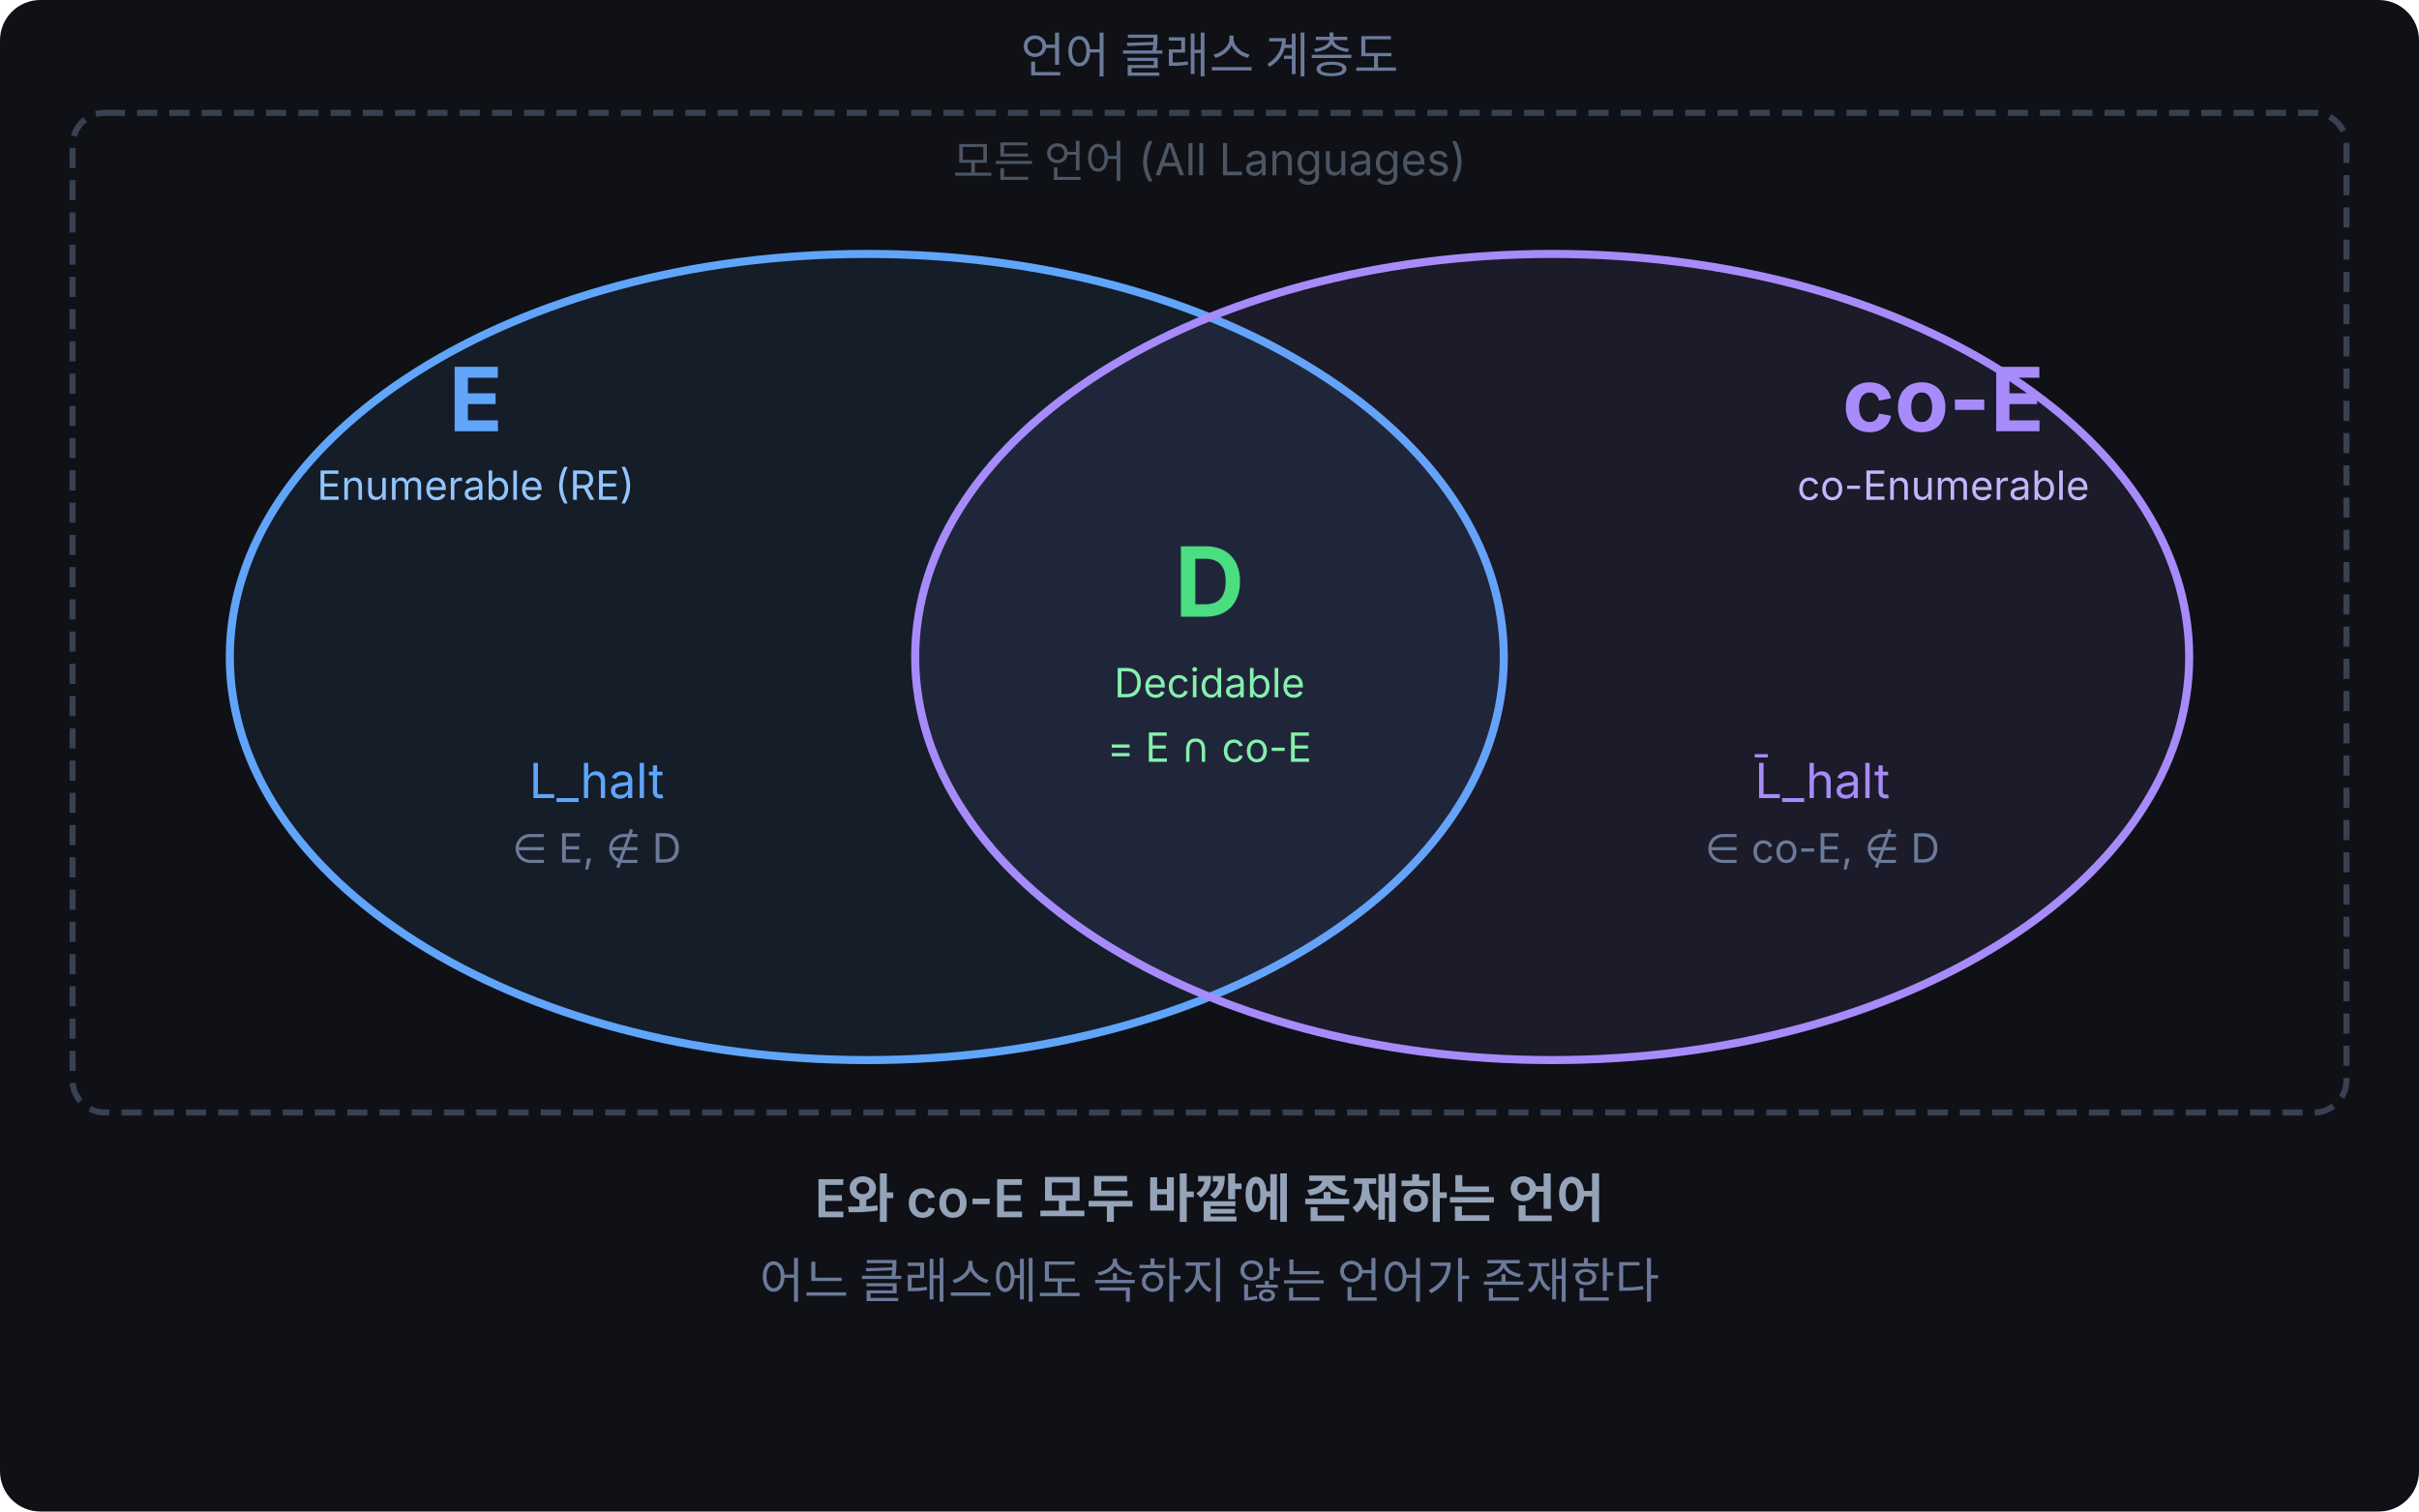
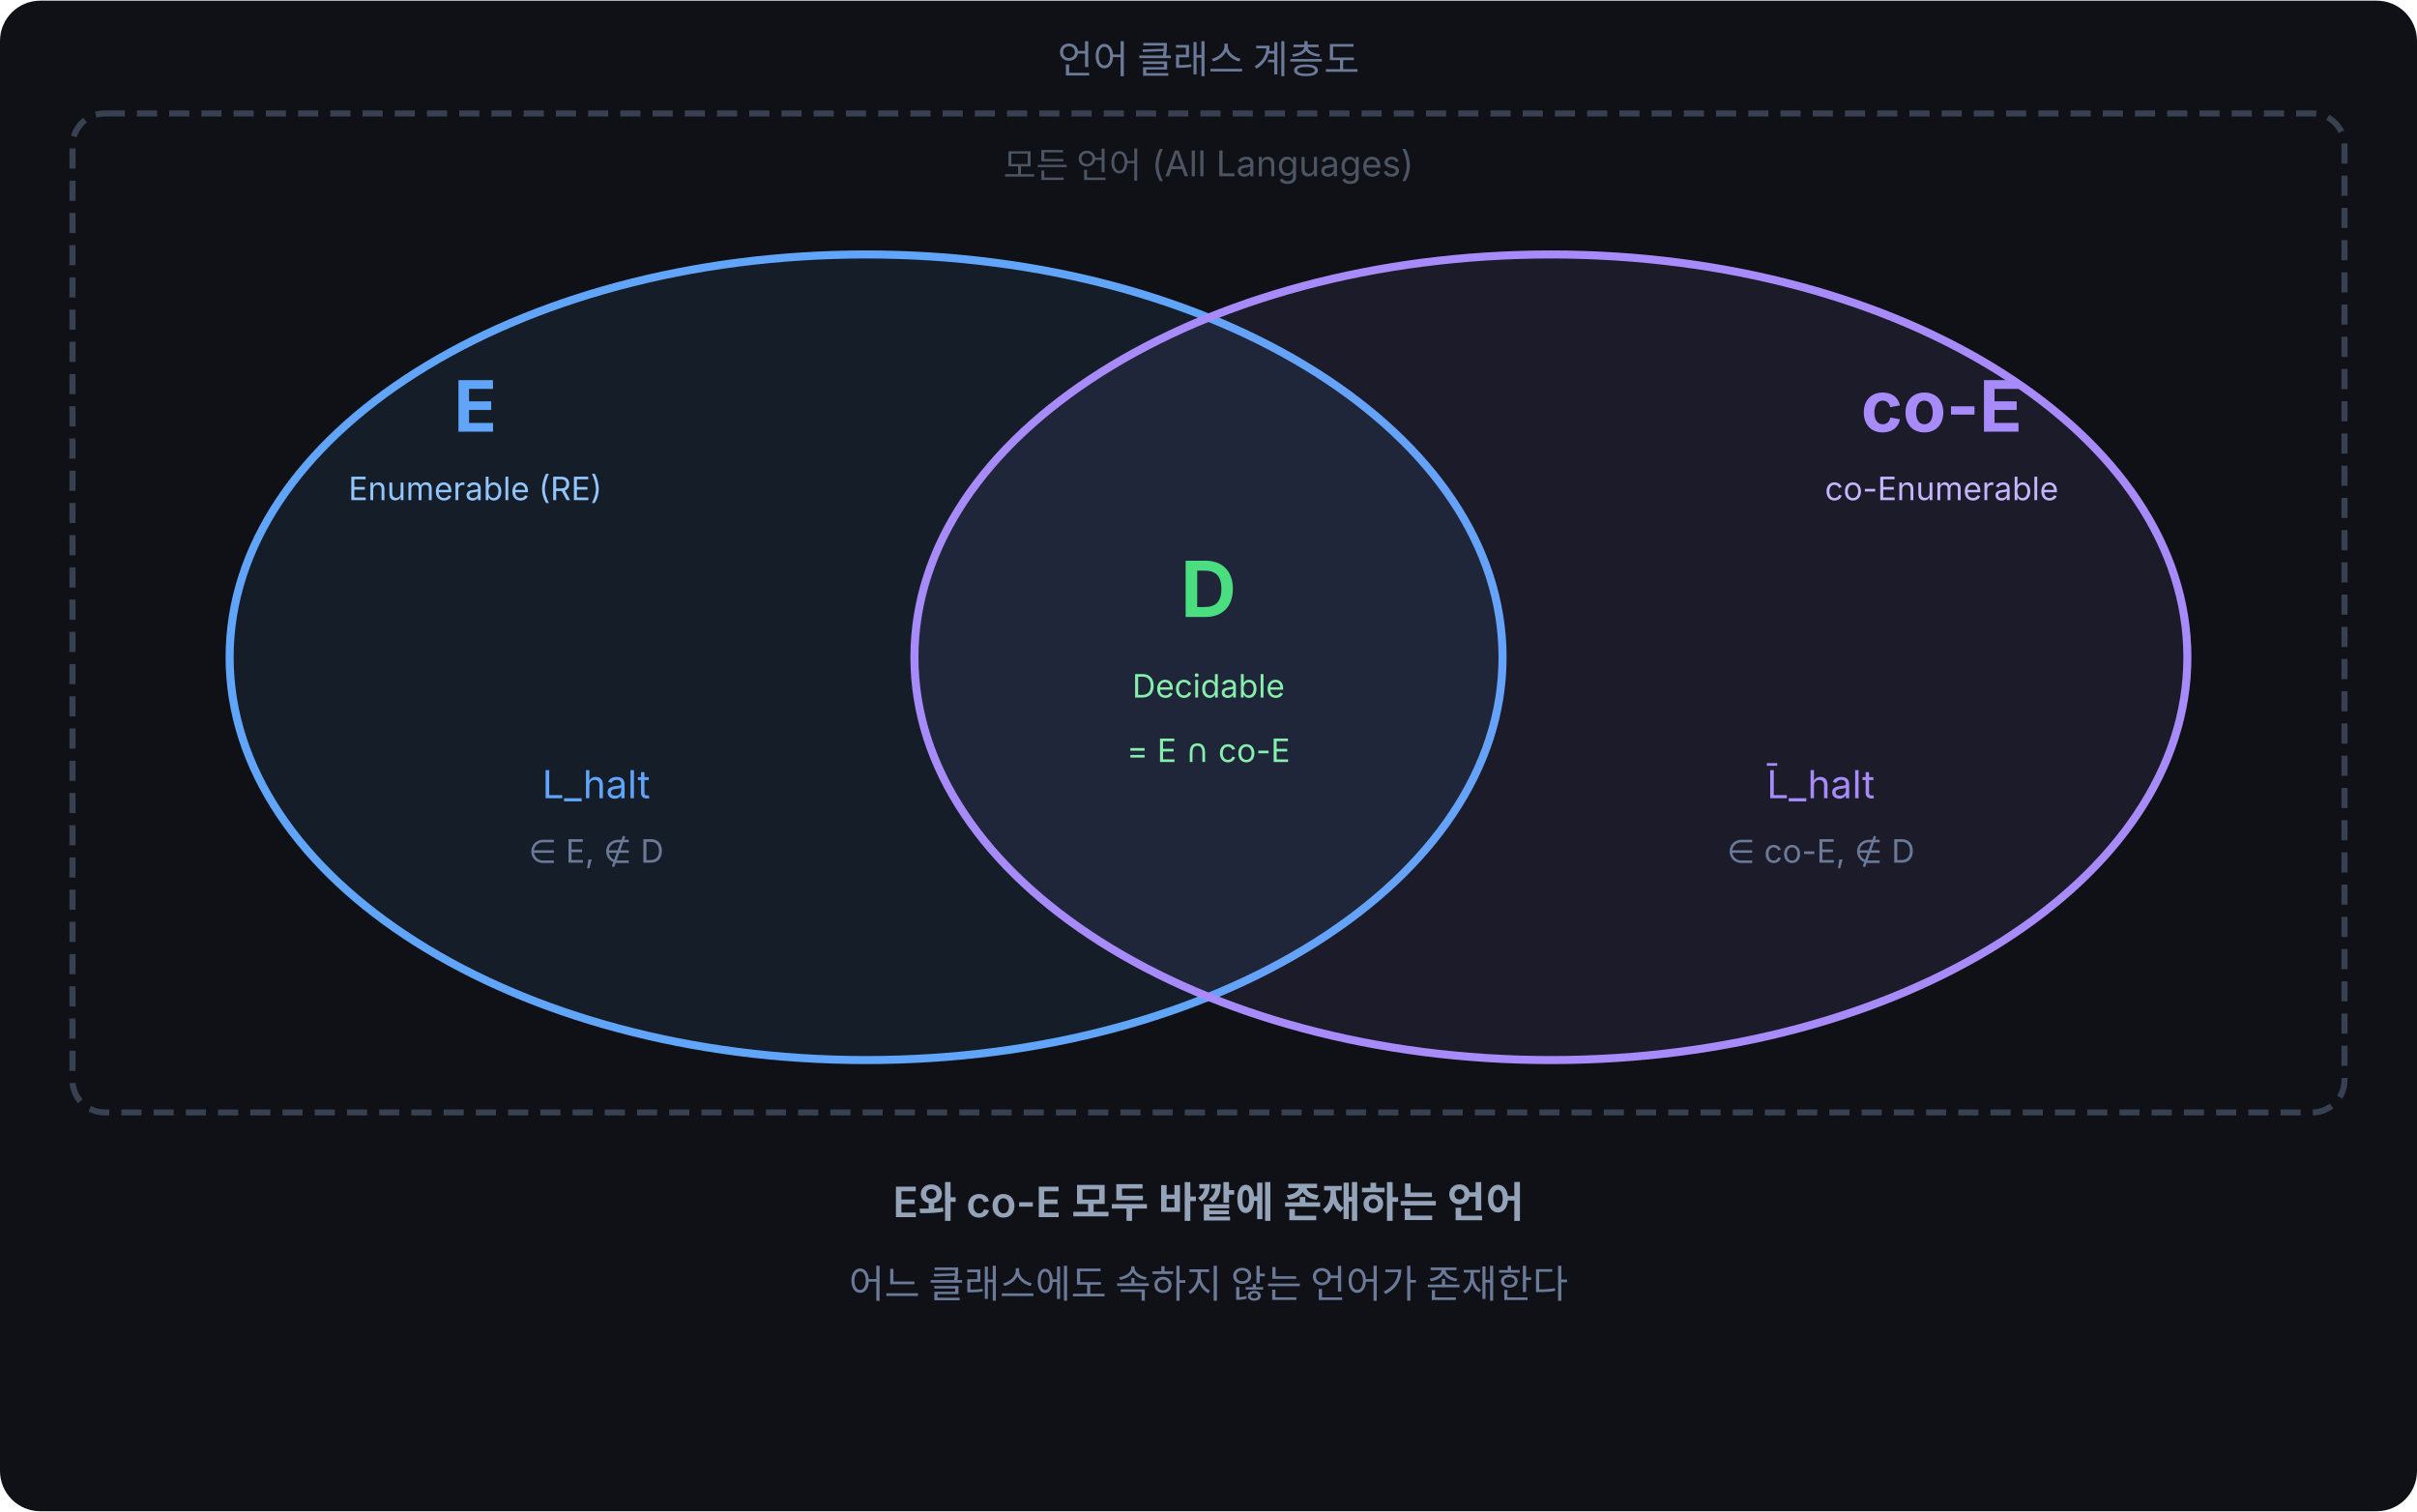
- <svg xmlns="http://www.w3.org/2000/svg" viewBox="0 0 600 375" width="600" height="375">
+ <svg xmlns="http://www.w3.org/2000/svg" viewBox="0 0 600 375" width="900" height="563">
  <rect width="600" height="375" fill="#0f1117" rx="10" />
-   <text x="300" y="18" text-anchor="middle" font-family="system-ui,-apple-system,sans-serif" font-size="12" fill="#6b7a99">언어 클래스 계층도</text>
+   <text x="300" y="18" text-anchor="middle" font-family="system-ui,-apple-system,sans-serif" font-size="9.6" fill="#6b7a99">언어 클래스 계층도</text>
  <rect x="18" y="28" width="564" height="248" rx="8" fill="none" stroke="#374151" stroke-width="1.5" stroke-dasharray="5,3" />
-   <text x="300" y="44" text-anchor="middle" font-family="system-ui,-apple-system,sans-serif" font-size="11" fill="#4b5563">모든 언어 (All Languages)</text>
+   <text x="300" y="44" text-anchor="middle" font-family="system-ui,-apple-system,sans-serif" font-size="8.8" fill="#4b5563">모든 언어 (All Languages)</text>
  <ellipse cx="215" cy="163" rx="158" ry="100" fill="rgba(96,165,250,0.08)" stroke="#60a5fa" stroke-width="2" />
-   <text x="118" y="107" text-anchor="middle" font-family="system-ui,-apple-system,sans-serif" font-size="22" font-weight="700" fill="#60a5fa">E</text>
-   <text x="118" y="124" text-anchor="middle" font-family="system-ui,-apple-system,sans-serif" font-size="10" fill="#93c5fd">Enumerable (RE)</text>
+   <text x="118" y="107" text-anchor="middle" font-family="system-ui,-apple-system,sans-serif" font-size="17.6" font-weight="700" fill="#60a5fa">E</text>
+   <text x="118" y="124" text-anchor="middle" font-family="system-ui,-apple-system,sans-serif" font-size="8" fill="#93c5fd">Enumerable (RE)</text>
  <ellipse cx="385" cy="163" rx="158" ry="100" fill="rgba(167,139,250,0.08)" stroke="#a78bfa" stroke-width="2" />
-   <text x="482" y="107" text-anchor="middle" font-family="system-ui,-apple-system,sans-serif" font-size="22" font-weight="700" fill="#a78bfa">co-E</text>
-   <text x="482" y="124" text-anchor="middle" font-family="system-ui,-apple-system,sans-serif" font-size="10" fill="#c4b5fd">co-Enumerable</text>
-   <text x="300" y="153" text-anchor="middle" font-family="system-ui,-apple-system,sans-serif" font-size="24" font-weight="700" fill="#4ade80">D</text>
-   <text x="300" y="173" text-anchor="middle" font-family="system-ui,-apple-system,sans-serif" font-size="10" fill="#86efac">Decidable</text>
-   <text x="300" y="189" text-anchor="middle" font-family="system-ui,-apple-system,sans-serif" font-size="10" fill="#86efac">= E ∩ co-E</text>
-   <text x="148" y="198" text-anchor="middle" font-family="system-ui,-apple-system,sans-serif" font-size="12" fill="#60a5fa">L_halt</text>
-   <text x="148" y="214" text-anchor="middle" font-family="system-ui,-apple-system,sans-serif" font-size="10" fill="#6b7a99">∈ E,  ∉ D</text>
-   <text x="452" y="198" text-anchor="middle" font-family="system-ui,-apple-system,sans-serif" font-size="12" fill="#a78bfa">L̄_halt</text>
-   <text x="452" y="214" text-anchor="middle" font-family="system-ui,-apple-system,sans-serif" font-size="10" fill="#6b7a99">∈ co-E,  ∉ D</text>
-   <text x="300" y="302" text-anchor="middle" font-family="system-ui,-apple-system,sans-serif" font-size="13" font-weight="600" fill="#94a3b8">E와 co-E 모두 바깥에 존재하는 언어</text>
-   <text x="300" y="322" text-anchor="middle" font-family="system-ui,-apple-system,sans-serif" font-size="12" fill="#6b7a99">어느 클래스에도 속하지 않는 언어가 존재한다</text>
+   <text x="482" y="107" text-anchor="middle" font-family="system-ui,-apple-system,sans-serif" font-size="17.6" font-weight="700" fill="#a78bfa">co-E</text>
+   <text x="482" y="124" text-anchor="middle" font-family="system-ui,-apple-system,sans-serif" font-size="8" fill="#c4b5fd">co-Enumerable</text>
+   <text x="300" y="153" text-anchor="middle" font-family="system-ui,-apple-system,sans-serif" font-size="19.2" font-weight="700" fill="#4ade80">D</text>
+   <text x="300" y="173" text-anchor="middle" font-family="system-ui,-apple-system,sans-serif" font-size="8" fill="#86efac">Decidable</text>
+   <text x="300" y="189" text-anchor="middle" font-family="system-ui,-apple-system,sans-serif" font-size="8" fill="#86efac">= E ∩ co-E</text>
+   <text x="148" y="198" text-anchor="middle" font-family="system-ui,-apple-system,sans-serif" font-size="9.6" fill="#60a5fa">L_halt</text>
+   <text x="148" y="214" text-anchor="middle" font-family="system-ui,-apple-system,sans-serif" font-size="8" fill="#6b7a99">∈ E,  ∉ D</text>
+   <text x="452" y="198" text-anchor="middle" font-family="system-ui,-apple-system,sans-serif" font-size="9.6" fill="#a78bfa">L̄_halt</text>
+   <text x="452" y="214" text-anchor="middle" font-family="system-ui,-apple-system,sans-serif" font-size="8" fill="#6b7a99">∈ co-E,  ∉ D</text>
+   <text x="300" y="302" text-anchor="middle" font-family="system-ui,-apple-system,sans-serif" font-size="10.4" font-weight="600" fill="#94a3b8">E와 co-E 모두 바깥에 존재하는 언어</text>
+   <text x="300" y="322" text-anchor="middle" font-family="system-ui,-apple-system,sans-serif" font-size="9.6" fill="#6b7a99">어느 클래스에도 속하지 않는 언어가 존재한다</text>
</svg>
